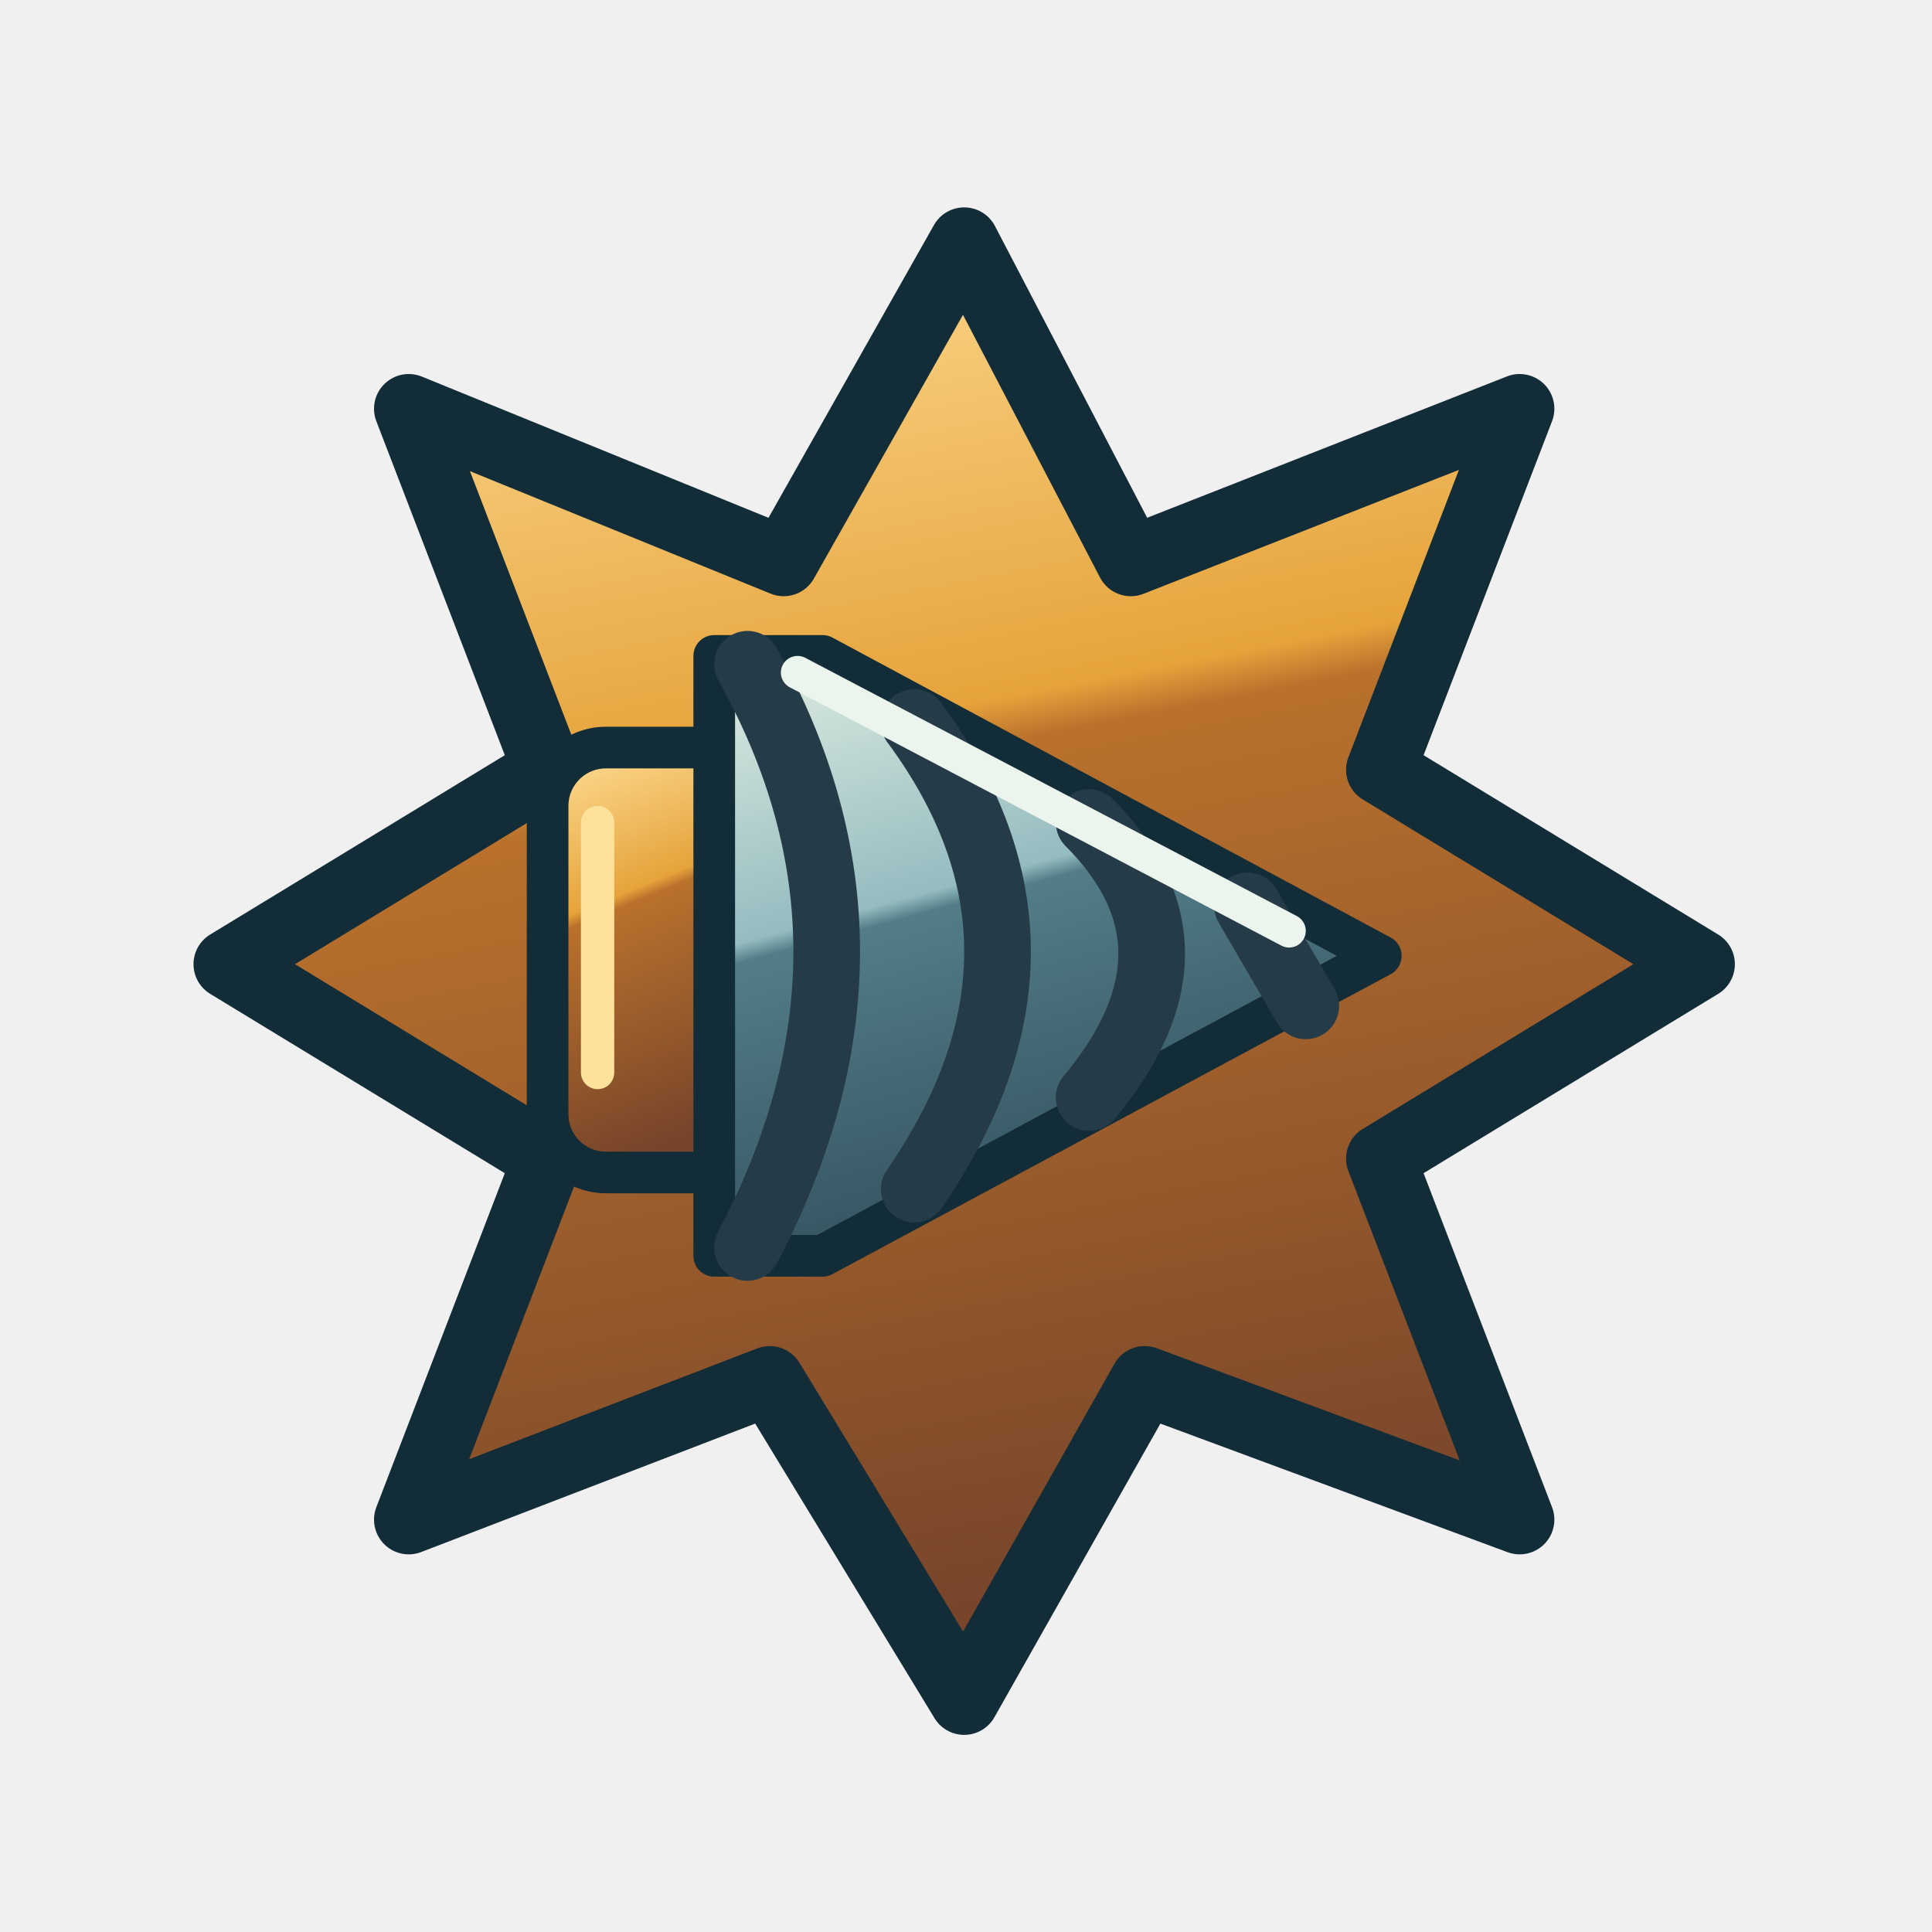
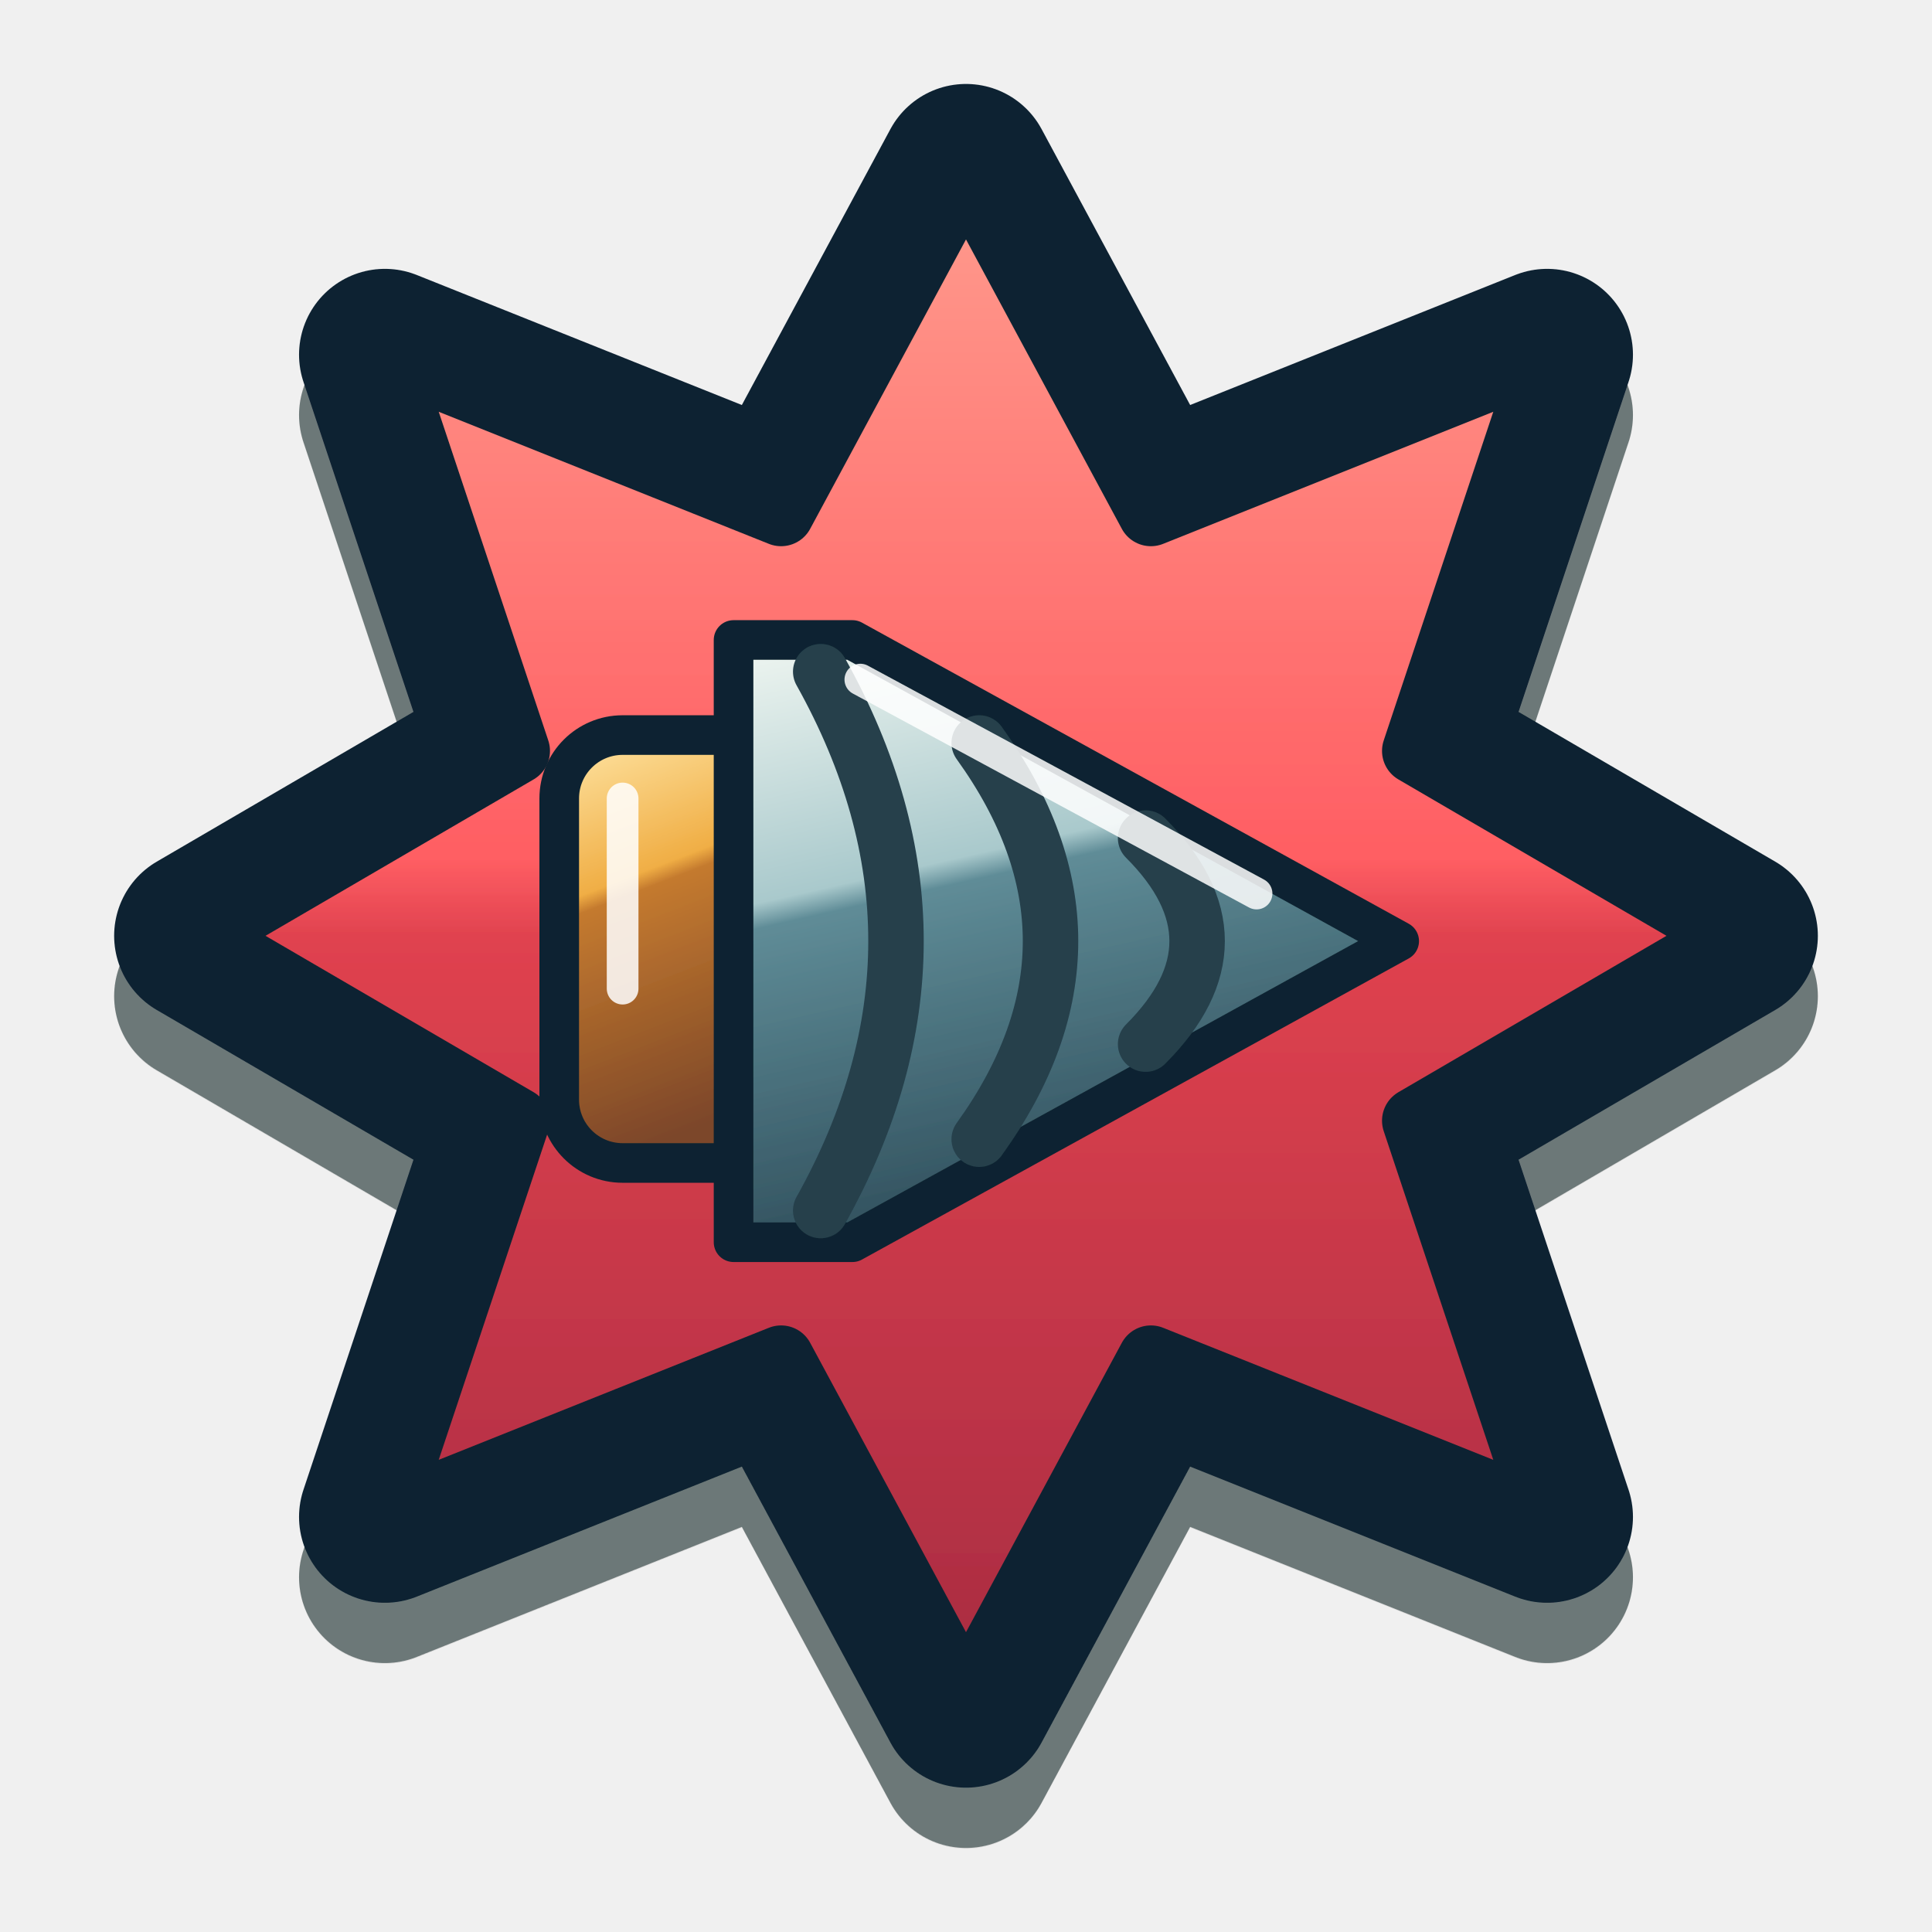
<svg xmlns="http://www.w3.org/2000/svg" width="256" height="256" viewBox="0 0 128 128">
  <defs>
-     <linearGradient id="steel" x2=".3" y2="1">
-       <stop stop-color="#E2EEE3" />
-       <stop offset=".45" stop-color="#95BCC0" />
-       <stop offset=".48" stop-color="#527D88" />
-       <stop offset="1" stop-color="#33515E" />
+     <linearGradient id="steel" x1="0" y1="0" x2=".25" y2="1">
+       <stop offset="0" stop-color="#F1F7F2" />
+       <stop offset=".42" stop-color="#A9C9CC" />
+       <stop offset=".46" stop-color="#5F8C97" />
+       <stop offset="1" stop-color="#2F4E5B" />
    </linearGradient>
-     <linearGradient id="copper" x2=".2" y2="1">
-       <stop stop-color="#FFE19B" />
-       <stop offset=".4" stop-color="#E6A33B" />
-       <stop offset=".43" stop-color="#B9712C" />
-       <stop offset="1" stop-color="#78452B" />
+     <linearGradient id="copper" x1="0" y1="0" x2=".2" y2="1">
+       <stop offset="0" stop-color="#FFE7A8" />
+       <stop offset=".38" stop-color="#F0AE45" />
+       <stop offset=".42" stop-color="#C47A2E" />
+       <stop offset="1" stop-color="#7C462A" />
    </linearGradient>
-     <linearGradient id="coral" x2="0" y2="1">
-       <stop stop-color="#FF887C" />
-       <stop offset="1" stop-color="#C83E52" />
+     <linearGradient id="teal" x1="0" y1="0" x2="0" y2="1">
+       <stop offset="0" stop-color="#2FA394" />
+       <stop offset=".5" stop-color="#1E7466" />
+       <stop offset=".53" stop-color="#175D53" />
+       <stop offset="1" stop-color="#0F3F3A" />
    </linearGradient>
+     <linearGradient id="crystal" x1="0" y1="0" x2=".4" y2="1">
+       <stop offset="0" stop-color="#D8FFF8" />
+       <stop offset=".35" stop-color="#4DF7DD" />
+       <stop offset=".4" stop-color="#14C9B5" />
+       <stop offset="1" stop-color="#0B7F7A" />
+     </linearGradient>
+     <linearGradient id="coral" x1="0" y1="0" x2="0" y2="1">
+       <stop offset="0" stop-color="#FF9C8E" />
+       <stop offset=".45" stop-color="#FF5E63" />
+       <stop offset=".5" stop-color="#E0424F" />
+       <stop offset="1" stop-color="#A72B41" />
+     </linearGradient>
+     <linearGradient id="gold" x1="0" y1="0" x2=".2" y2="1">
+       <stop offset="0" stop-color="#FFF2B8" />
+       <stop offset=".4" stop-color="#FFC531" />
+       <stop offset=".45" stop-color="#E89A0C" />
+       <stop offset="1" stop-color="#A9620A" />
+     </linearGradient>
+     <linearGradient id="screen" x1="0" y1="0" x2="0" y2="1">
+       <stop offset="0" stop-color="#1D5560" />
+       <stop offset="1" stop-color="#0F2E37" />
+     </linearGradient>
+     <filter id="drop" x="-20%" y="-20%" width="140%" height="150%">
+       <feDropShadow dx="0" dy="4" stdDeviation="0" flood-color="#04131A" flood-opacity=".55" />
+     </filter>
  </defs>
-   <g transform="translate(5 5) scale(.92)" stroke="#122C38" stroke-width="5" stroke-linecap="round" stroke-linejoin="round">
-     <path d="M64 12L76 35 104 24 94 50 117 64 94 78 104 104 77 94 64 117 50 94 24 104 34 78 11 64 34 50 24 24 51 35Z" fill="url(#copper)" />
-     <g transform="translate(25 25) scale(.6)">
-       <rect x="15" y="39" width="25" height="51" rx="7" fill="url(#copper)" />
-       <path d="M35 28L48 28 115 64 48 100H35Z" fill="url(#steel)" />
-       <path d="M39 29Q58 63 39 99M59 36Q79 63 59 92M80 48Q95 63 80 81M99 58L106 70" fill="none" stroke="#253C48" stroke-width="8" />
-       <path d="M21 48V78" stroke="#FFE29A" stroke-width="4" />
-       <path d="M45 30L104 61" stroke="#ECF4EE" stroke-width="4" />
+   <g filter="url(#drop)">
+     <g transform="translate(8 6) scale(.875)" stroke-linejoin="round" stroke-linecap="round">
+       <g stroke="#0E2430" stroke-width="13">
+         <path d="M64 6L78 32 108 20 98 50 122 64 98 78 108 108 78 96 64 122 50 96 20 108 30 78 6 64 30 50 20 20 50 32Z" fill="url(#coral)" />
+         <g transform="translate(26 26) scale(.6)">
+           <rect x="12" y="38" width="28" height="54" rx="8" fill="url(#copper)" />
+           <path d="M34 26H49L118 64 49 102H34Z" fill="url(#steel)" />
+           <path d="M45 30Q64 64 45 98M65 39Q83 64 65 89M86 51Q99 64 86 77" fill="none" stroke="#25404C" stroke-width="7" />
+           <path d="M20 46V70" fill="none" stroke="#FFFFFF" stroke-opacity=".85" stroke-width="4" stroke-linecap="round" />
+           <path d="M50 31L100 58" fill="none" stroke="#FFFFFF" stroke-opacity=".85" stroke-width="4" stroke-linecap="round" />
+         </g>
+       </g>
+       <g stroke="#0E2430" stroke-width="5">
+         <path d="M64 6L78 32 108 20 98 50 122 64 98 78 108 108 78 96 64 122 50 96 20 108 30 78 6 64 30 50 20 20 50 32Z" fill="url(#coral)" />
+         <g transform="translate(26 26) scale(.6)">
+           <rect x="12" y="38" width="28" height="54" rx="8" fill="url(#copper)" />
+           <path d="M34 26H49L118 64 49 102H34Z" fill="url(#steel)" />
+           <path d="M45 30Q64 64 45 98M65 39Q83 64 65 89M86 51Q99 64 86 77" fill="none" stroke="#25404C" stroke-width="7" />
+           <path d="M20 46V70" fill="none" stroke="#FFFFFF" stroke-opacity=".85" stroke-width="4" stroke-linecap="round" />
+           <path d="M50 31L100 58" fill="none" stroke="#FFFFFF" stroke-opacity=".85" stroke-width="4" stroke-linecap="round" />
+         </g>
+       </g>
    </g>
  </g>
</svg>
